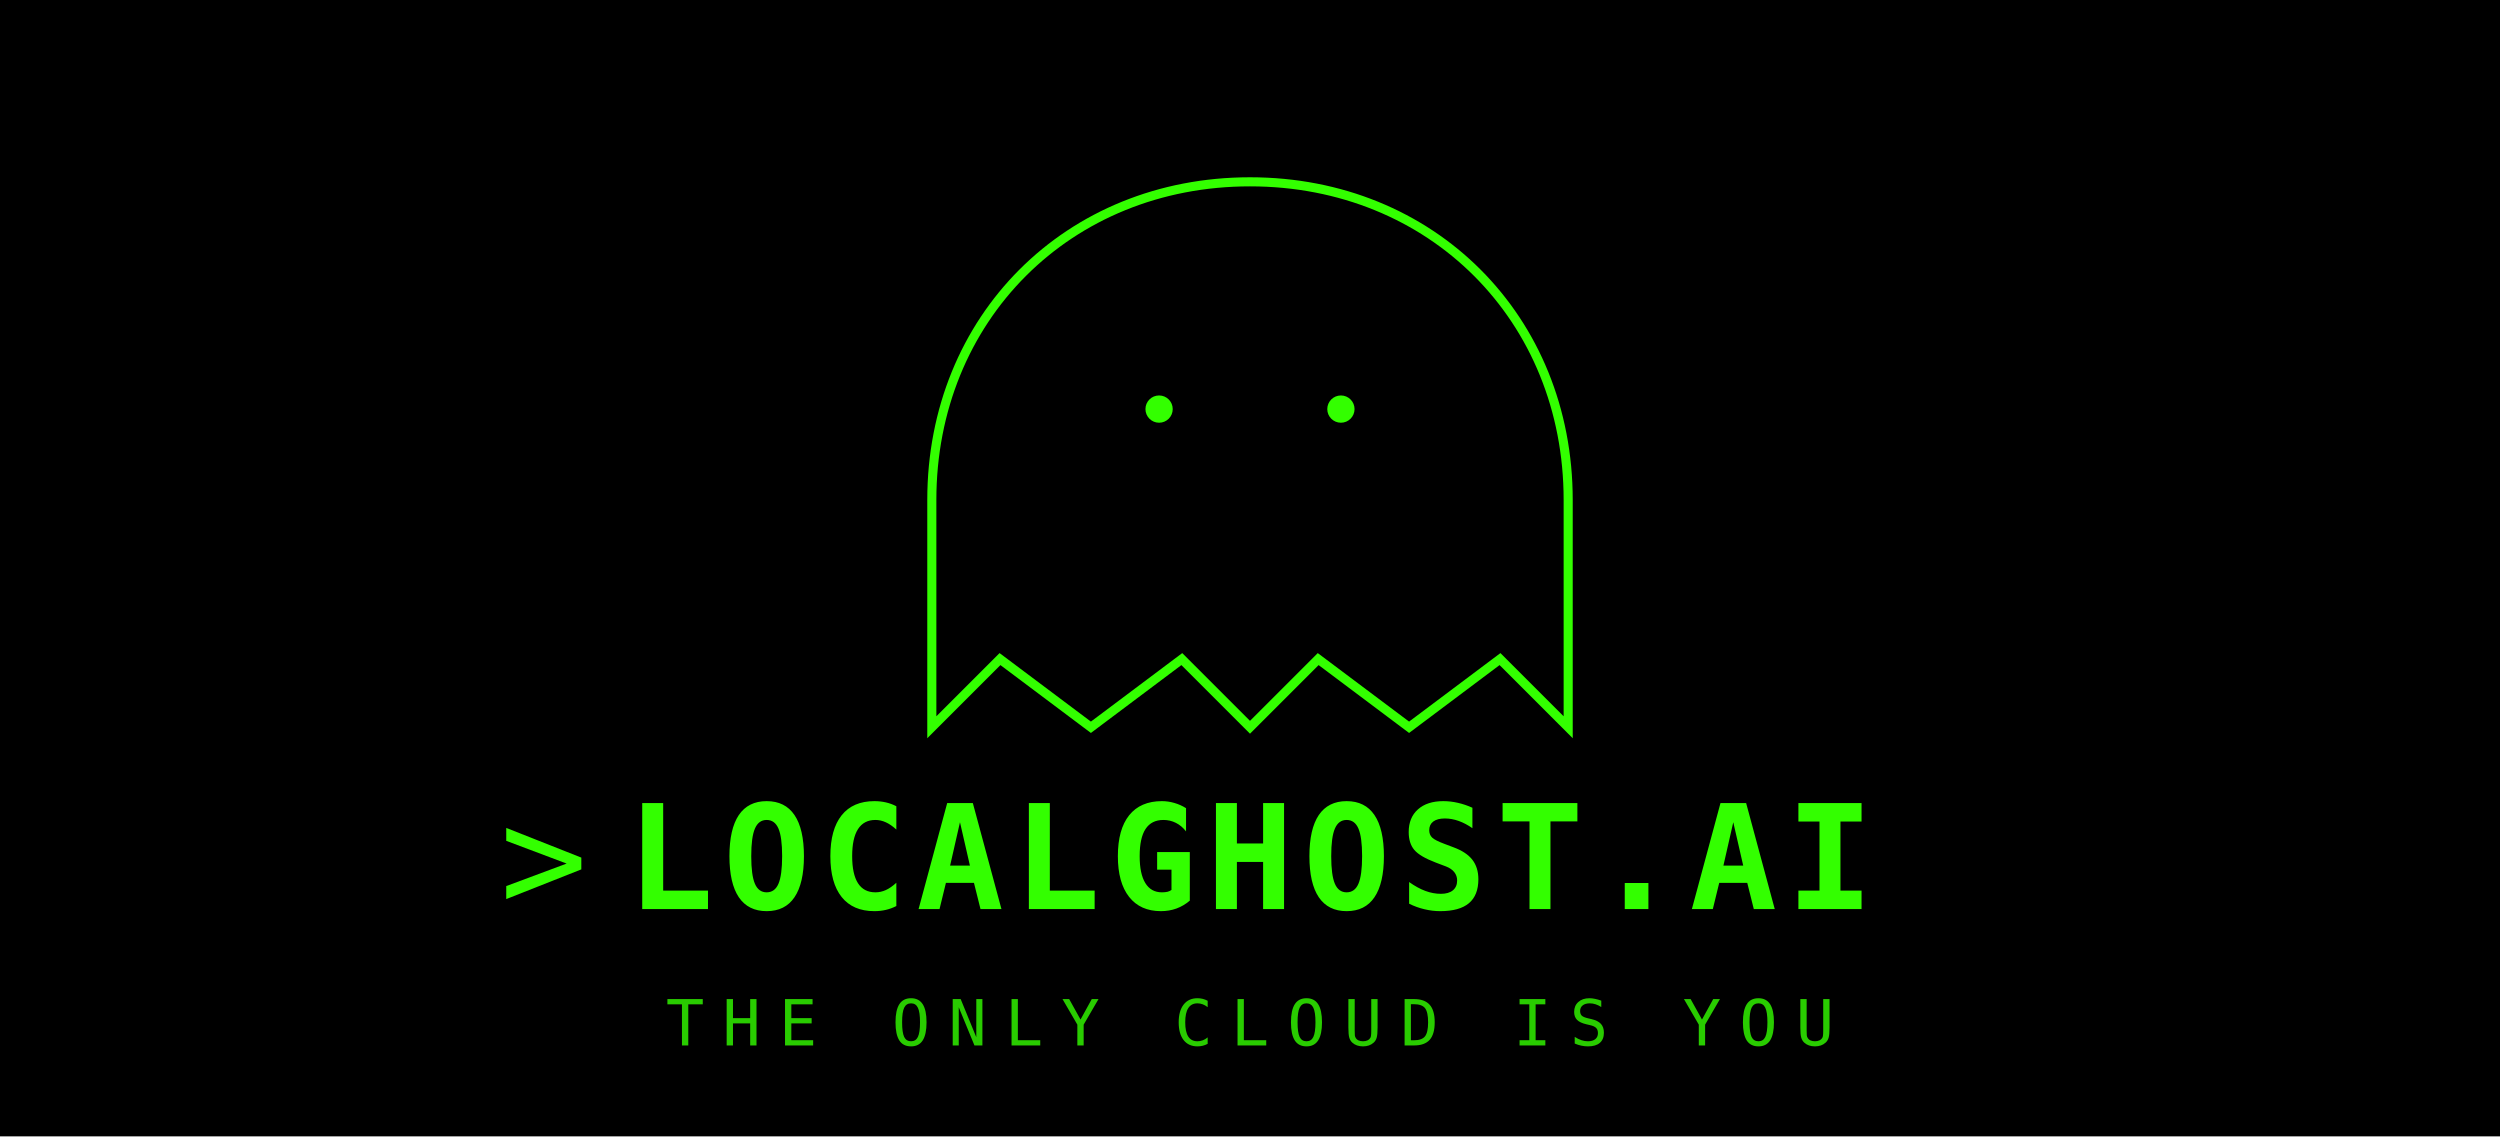
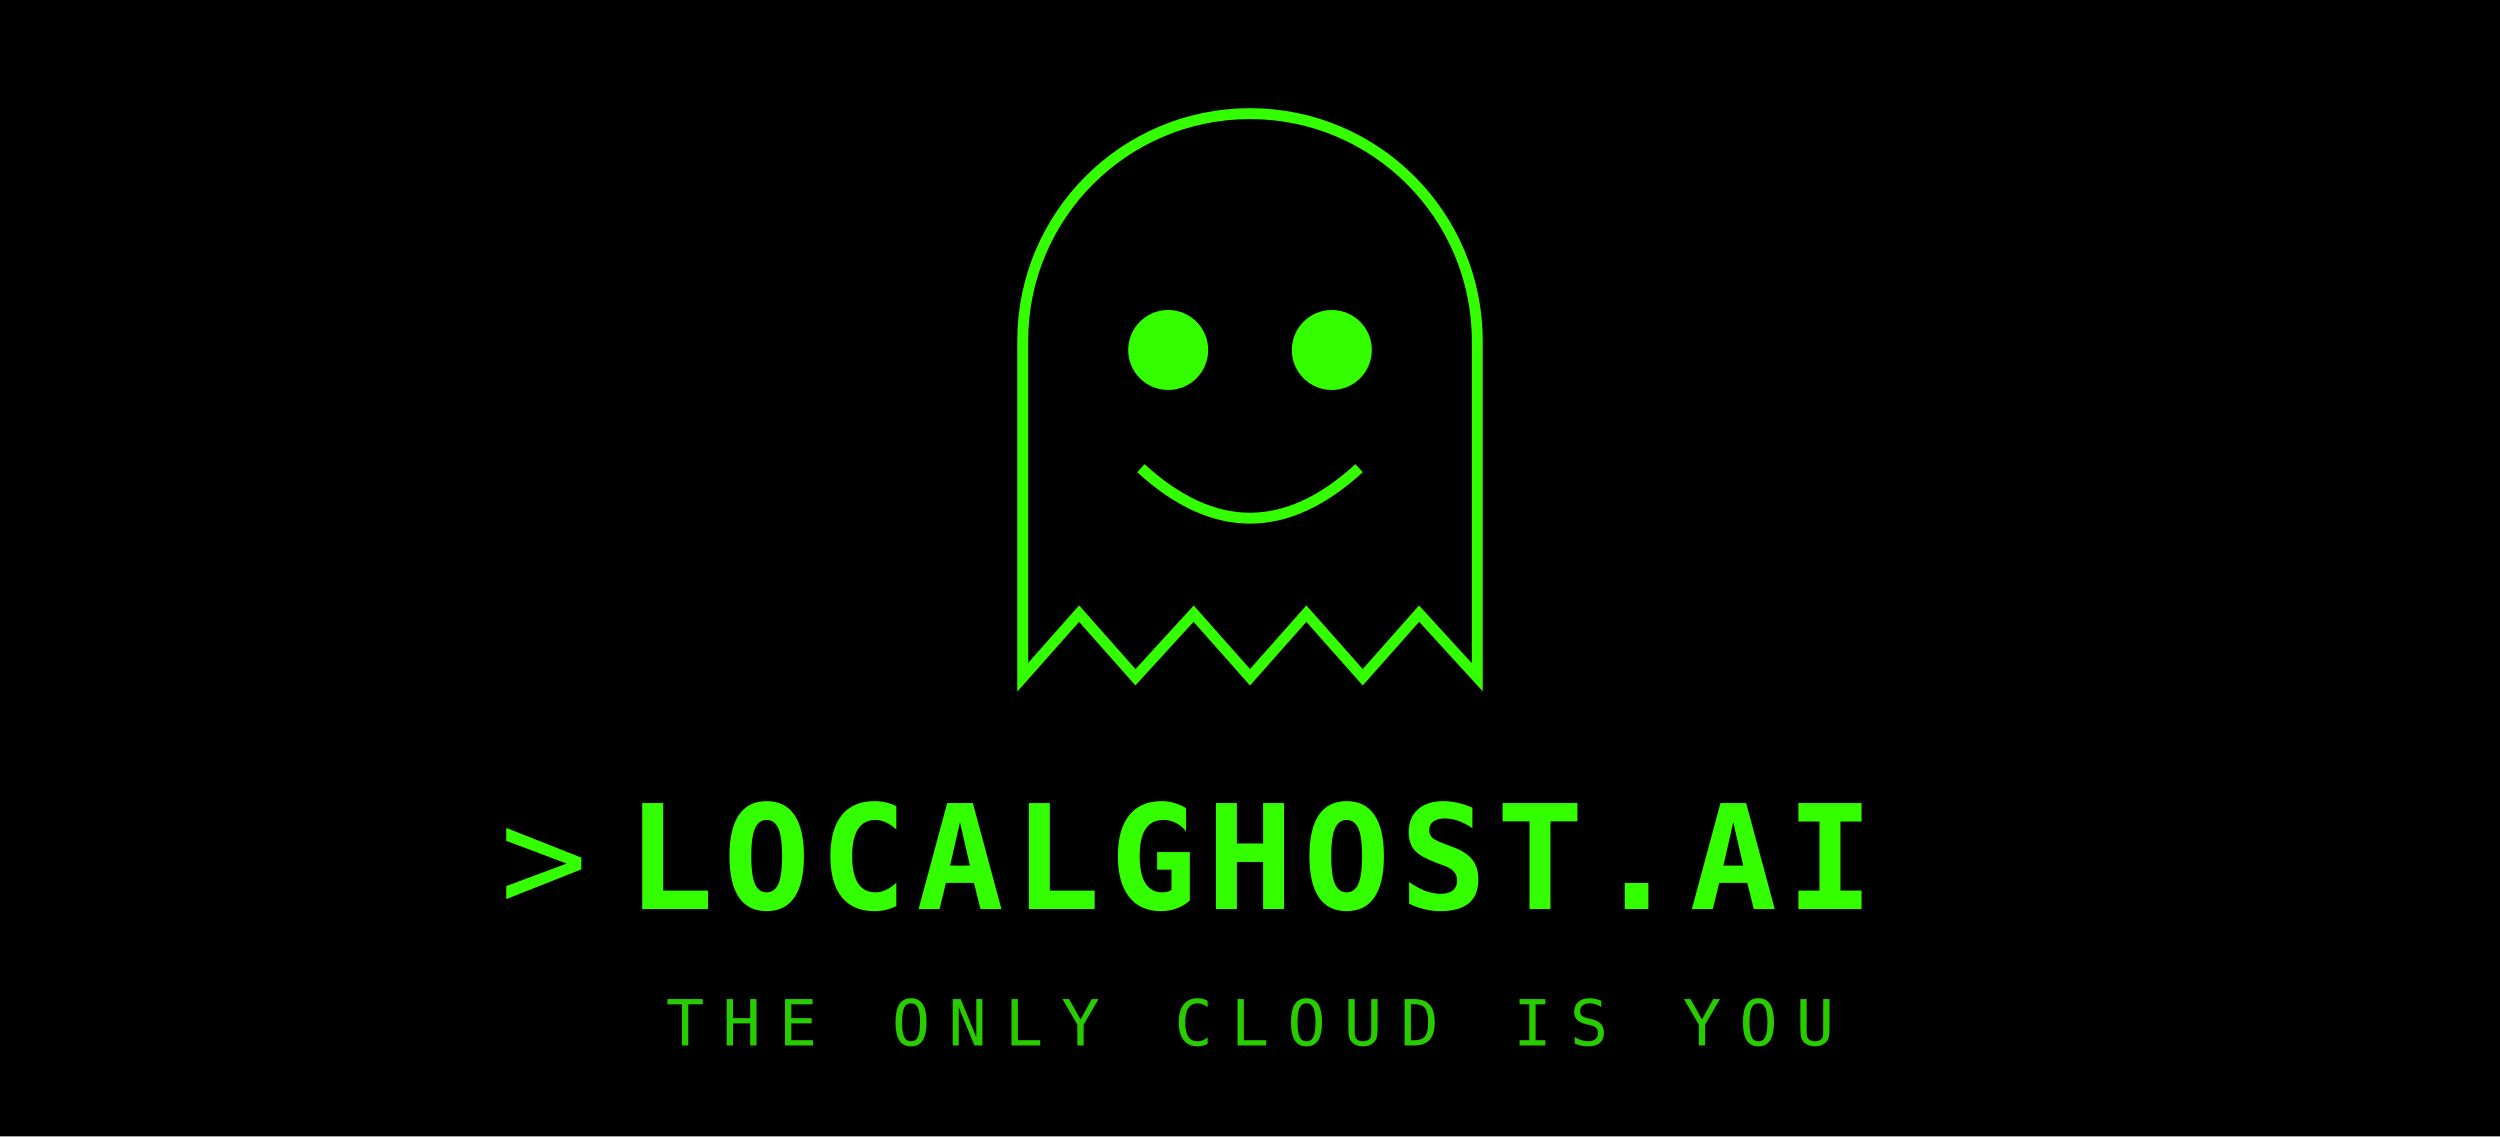
<svg xmlns="http://www.w3.org/2000/svg" width="550" height="250" viewBox="0 0 550 250" fill="none">
  <rect width="550" height="250" fill="#000000" />
-   <path d="M275 40C235 40 205 70 205 110V160L220 145L240 160L260 145L275 160L290 145L310 160L330 145L345 160V110C345 70 315 40 275 40Z" stroke="#33ff00" stroke-width="2" />
-   <circle cx="255" cy="90" r="3" fill="#33ff00" />
-   <circle cx="295" cy="90" r="3" fill="#33ff00" />
+   <g transform="translate(225, 25) scale(0.4)">
+     <path d="M125,0 C194,0 250,56 250,125 L250,310 L218,275 L187,310 L156,275 L125,310 L94,275 L62,310 L31,275 L0,310 L0,125 C0,56 56,0 125,0 Z" fill="none" stroke="#33ff00" stroke-width="6" />
+     <circle cx="80" cy="130" r="22" fill="#33ff00" />
+     <circle cx="170" cy="130" r="22" fill="#33ff00" />
+     <path d="M65,195 Q125,250 185,195" fill="none" stroke="#33ff00" stroke-width="6" />
+   </g>
  <text x="275" y="200" text-anchor="middle" font-family="monospace" font-size="32" font-weight="bold" fill="#33ff00" style="letter-spacing: 2px;">
    LOCALGHOST.AI
  </text>
  <text x="275" y="230" text-anchor="middle" font-family="monospace" font-size="14" fill="#33ff00" style="letter-spacing: 4px; opacity: 0.8;">
    THE ONLY CLOUD IS YOU
  </text>
  <text x="110" y="200" font-family="monospace" font-size="32" fill="#33ff00">&gt;</text>
</svg>
